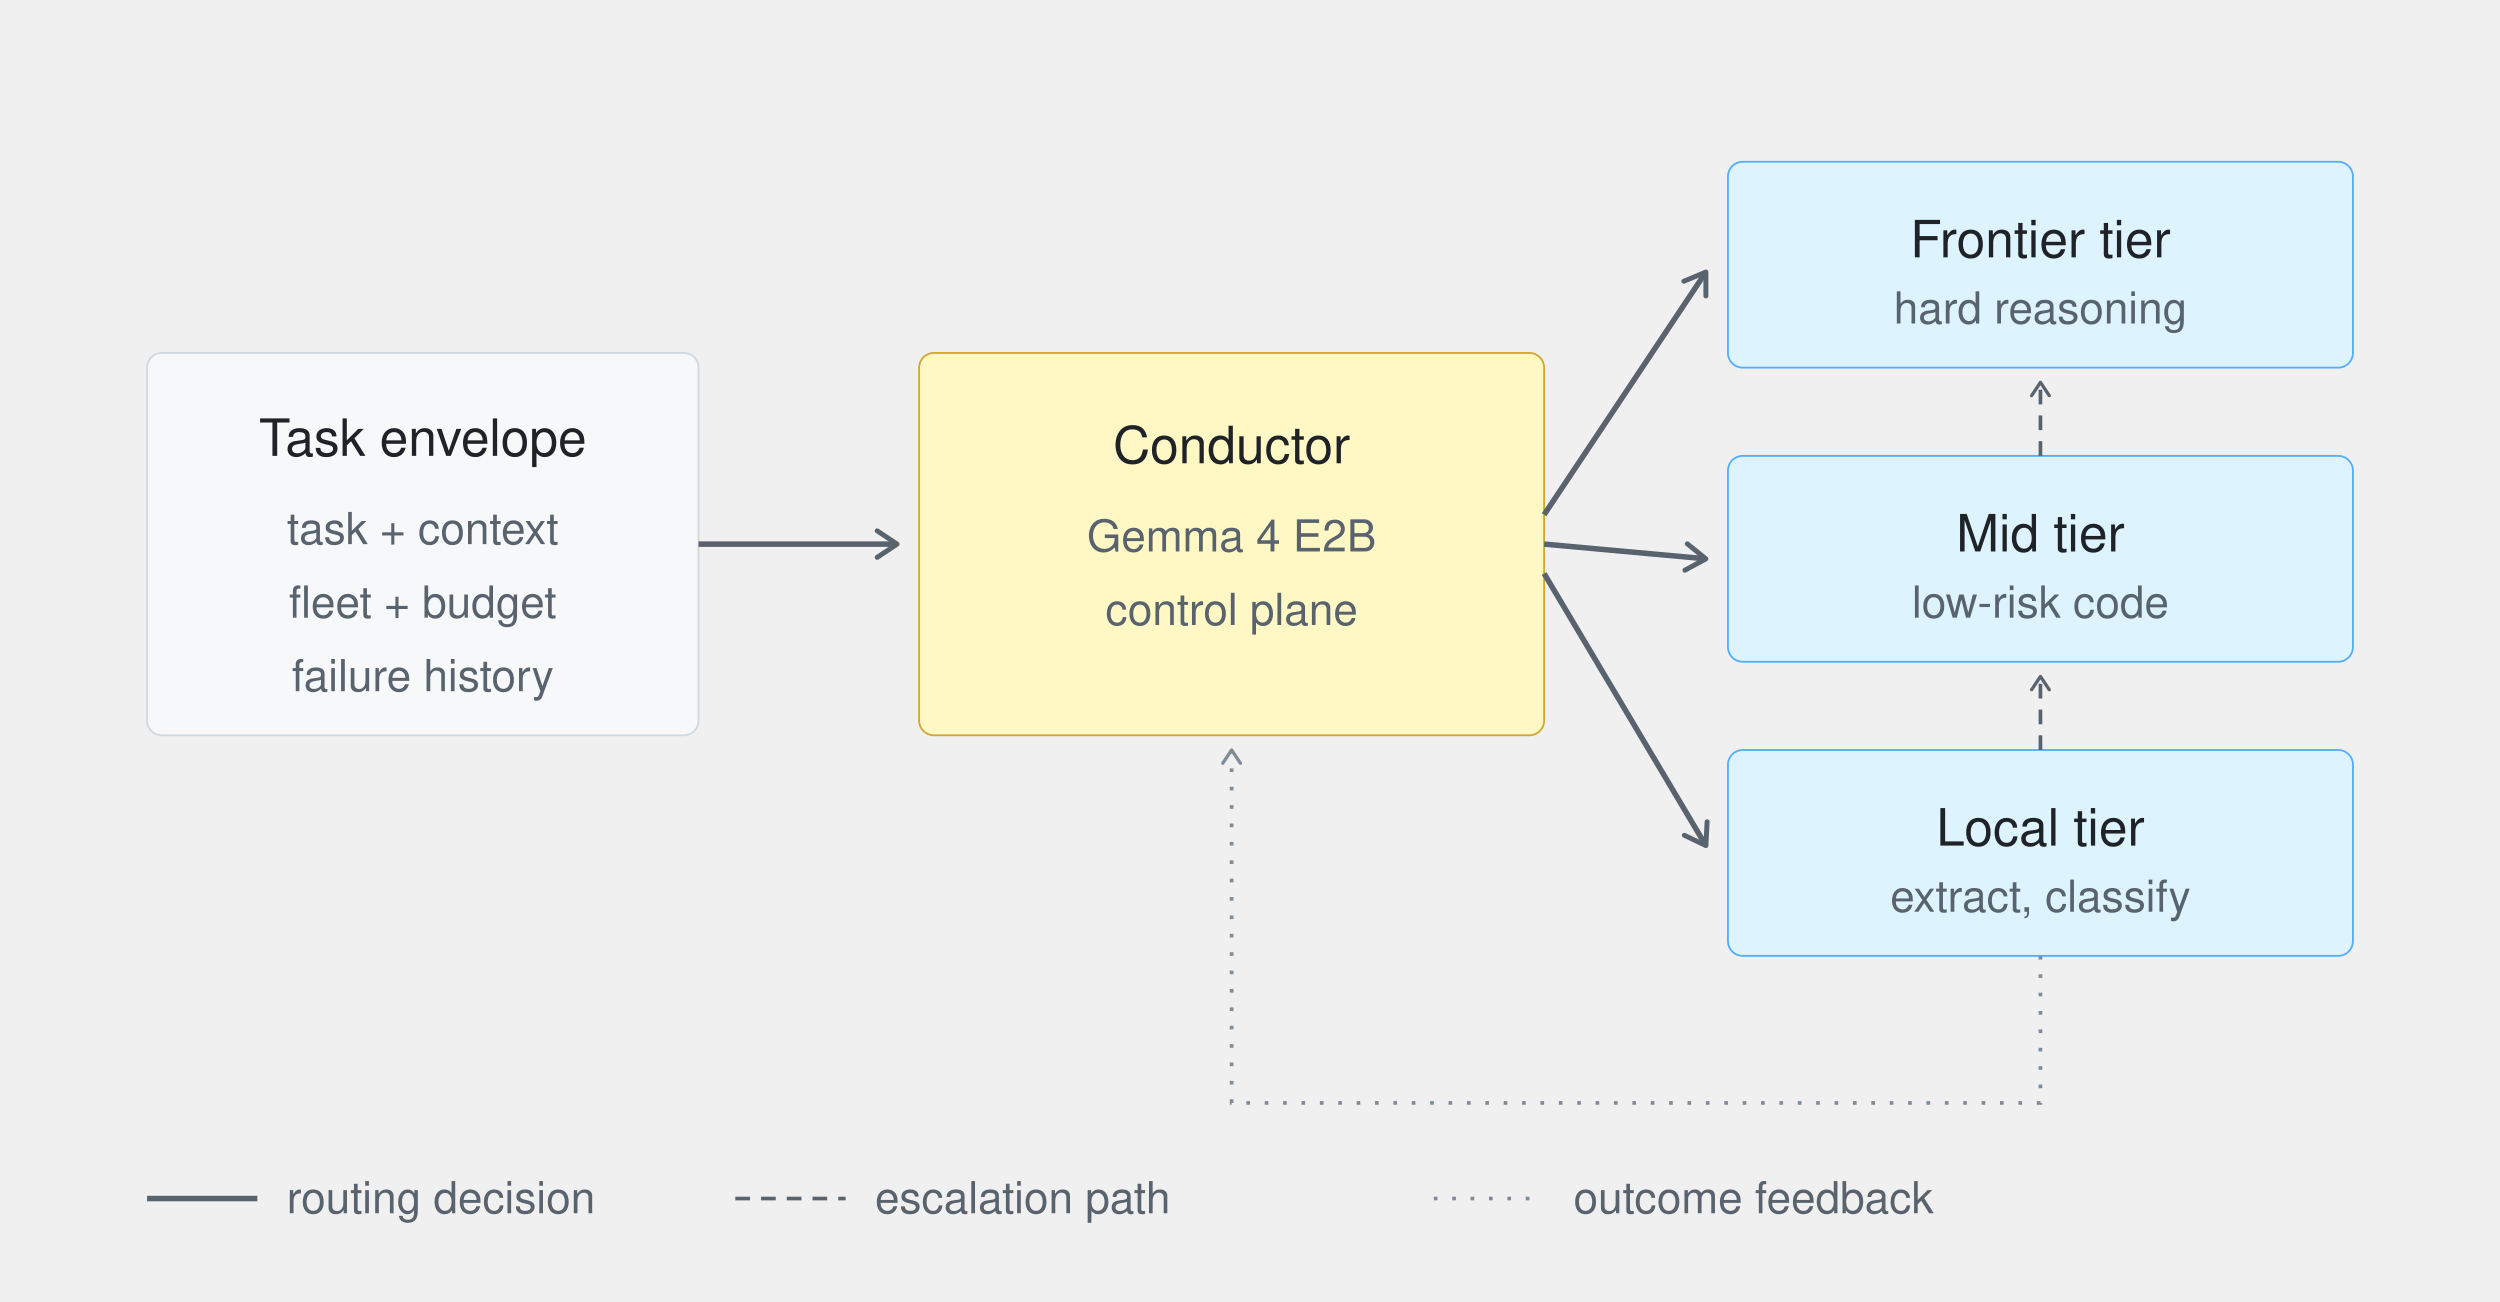
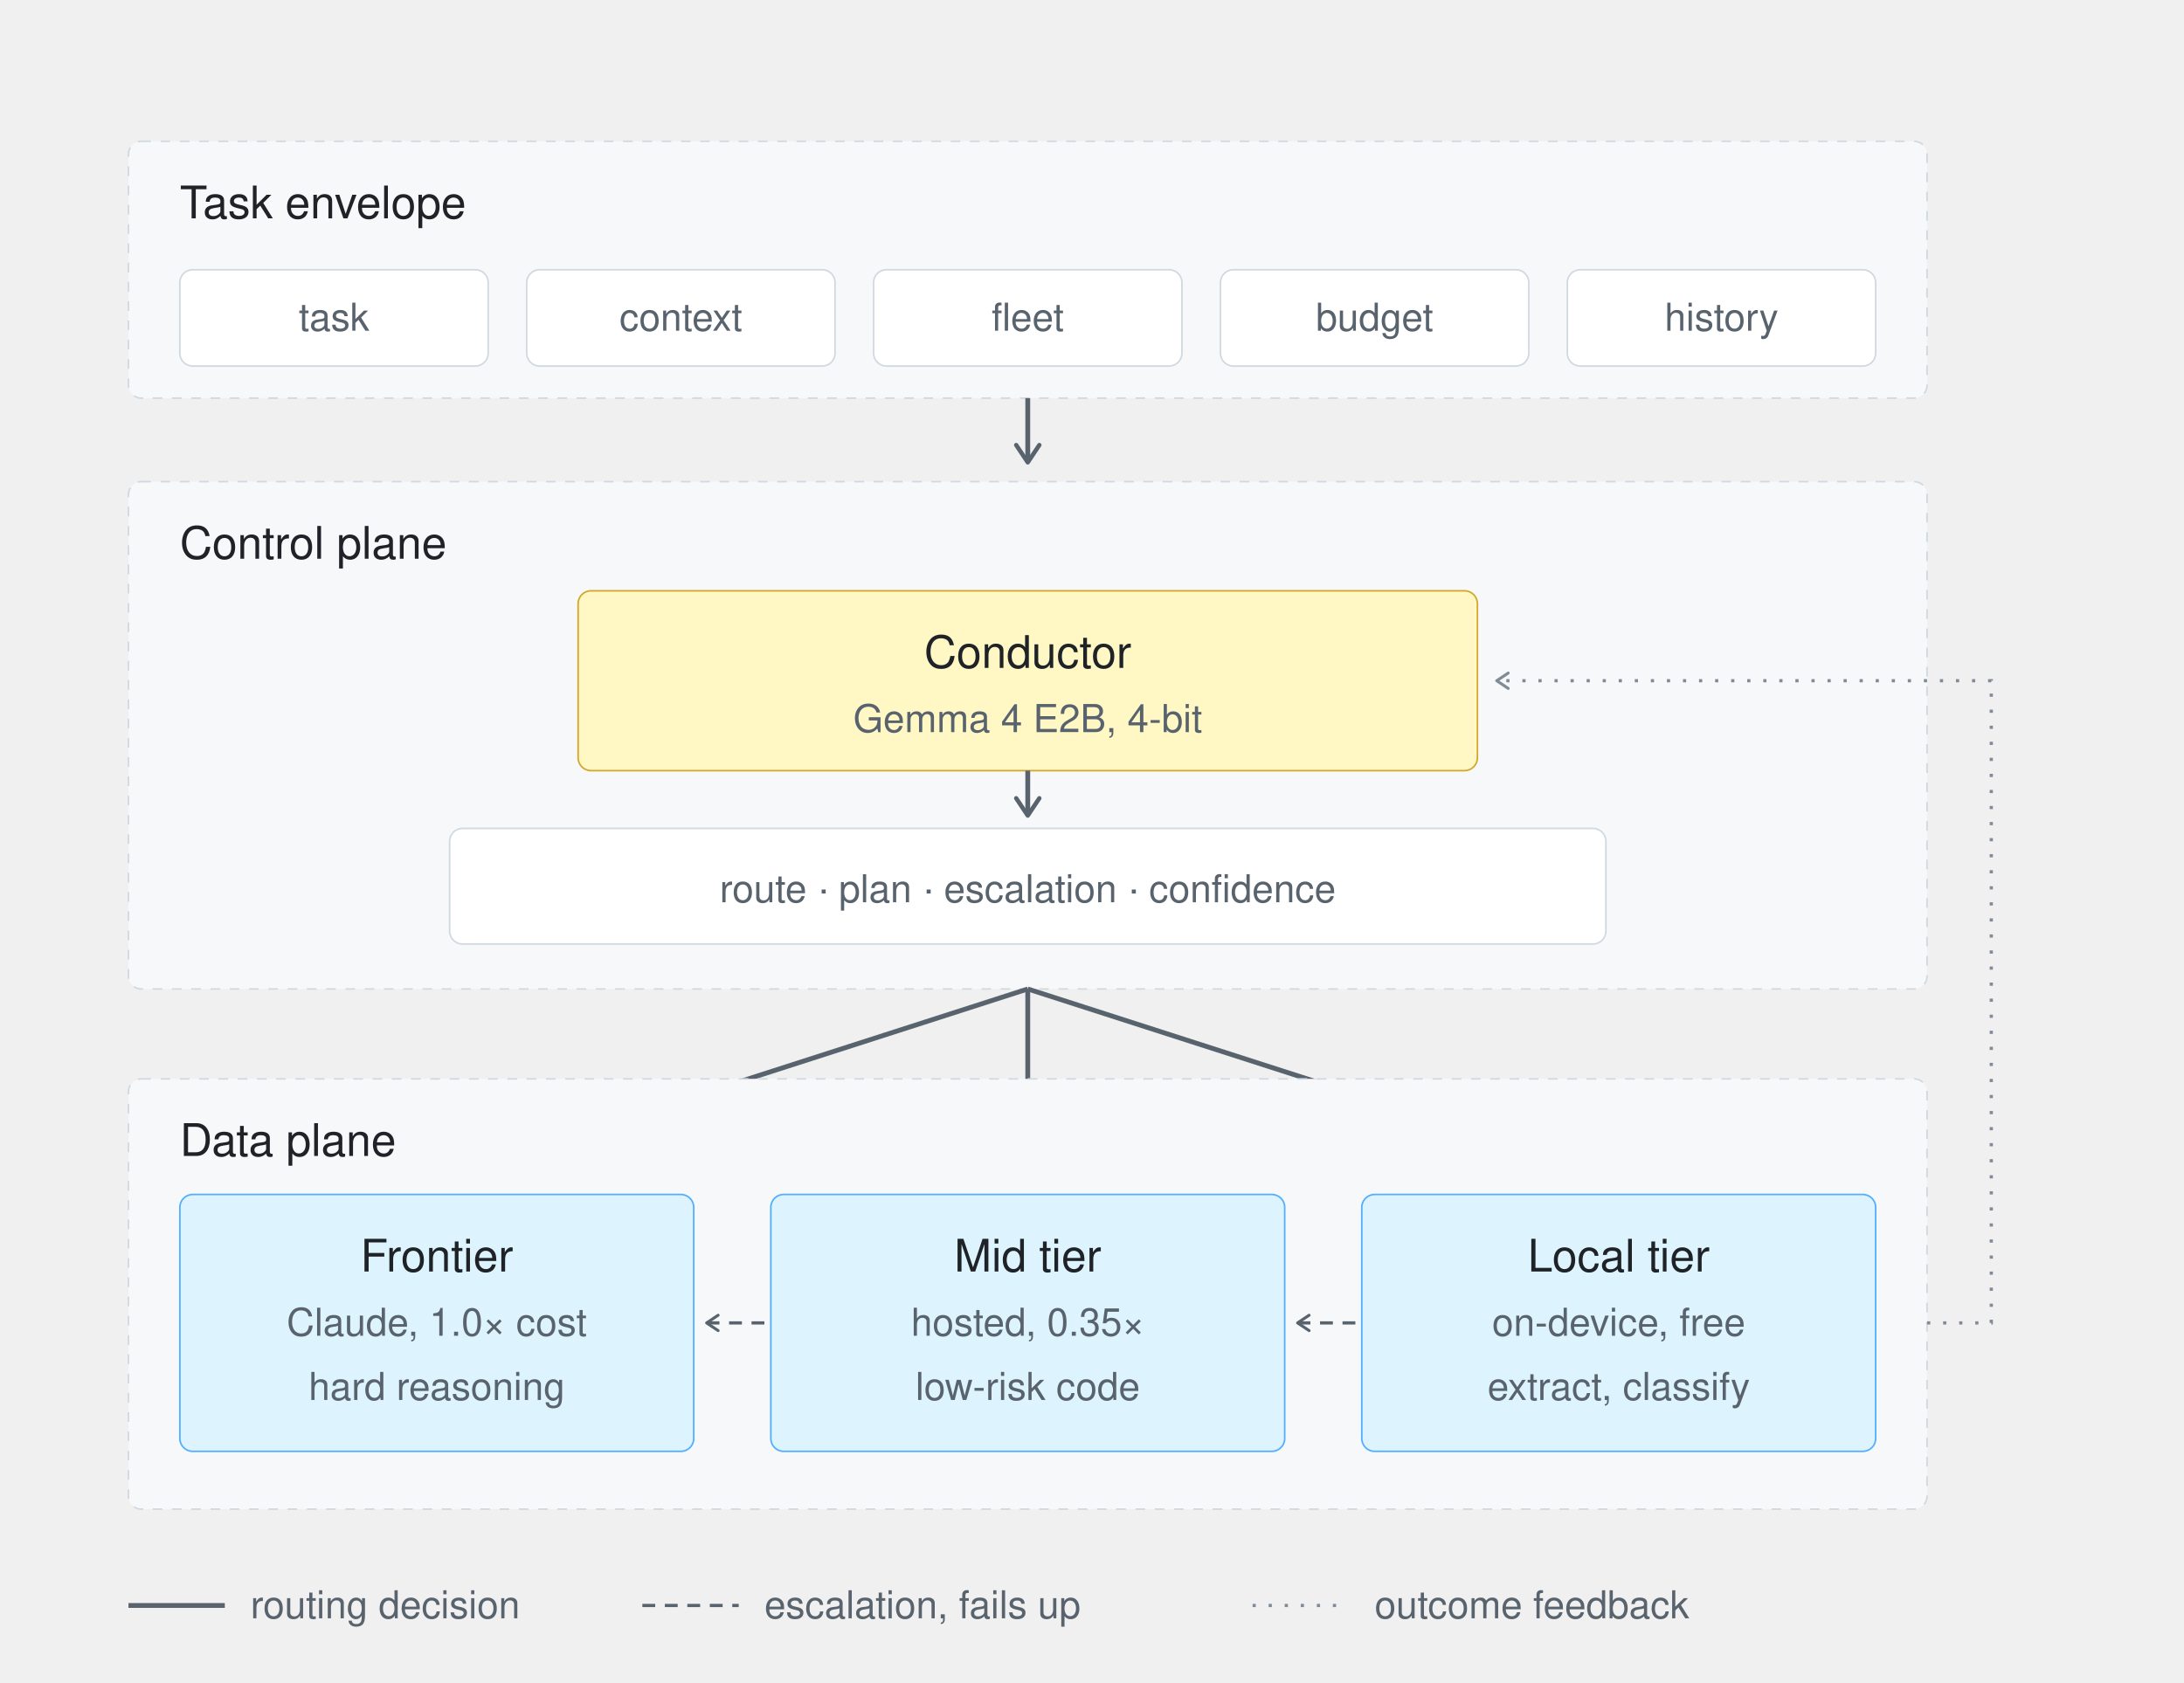
- <svg xmlns="http://www.w3.org/2000/svg" width="680" height="354" viewBox="0 0 680 354" role="img">
+ <svg xmlns="http://www.w3.org/2000/svg" width="680" height="524" viewBox="0 0 680 524" role="img">
  <style>
  text { font-family: -apple-system, "Segoe UI", Helvetica, Arial, sans-serif; }
-   .t  { font-size: 14px; font-weight: 400; fill: #1f2328; }
  .ts { font-size: 12px; font-weight: 400; fill: #59636e; }
  .th { font-size: 14px; font-weight: 500; fill: #1f2328; }
-   .box  { fill: #f6f8fa; stroke: #d1d9e0; stroke-width: 0.5; }
+   .region { fill: #f6f8fa; stroke: #d1d9e0; stroke-width: 0.5; stroke-dasharray: 3 3; }
+   .box   { fill: #ffffff; stroke: #d1d9e0; stroke-width: 0.5; }
  .amber { fill: #fff8c5; stroke: #d4a72c; stroke-width: 0.5; }
  .blue  { fill: #ddf4ff; stroke: #54aeff; stroke-width: 0.5; }
-   .arr  { stroke: #59636e; stroke-width: 1.5; fill: none; }
-   .esc  { stroke: #59636e; stroke-width: 1; fill: none; stroke-dasharray: 4 3; }
-   .fb   { stroke: #818b98; stroke-width: 1; fill: none; stroke-dasharray: 1 4; }
+   .arr { stroke: #59636e; stroke-width: 1.5; fill: none; }
+   .esc { stroke: #59636e; stroke-width: 1; fill: none; stroke-dasharray: 4 3; }
+   .fb  { stroke: #818b98; stroke-width: 1; fill: none; stroke-dasharray: 1 4; }
  @media (prefers-color-scheme: dark) {
-     .t, .th { fill: #f0f6fc; }
+     .th { fill: #f0f6fc; }
    .ts { fill: #9198a1; }
+     .region { fill: #0d1117; stroke: #3d444d; }
    .box { fill: #151b23; stroke: #3d444d; }
    .amber { fill: #3a2d12; stroke: #d4a72c; }
    .blue { fill: #121d2f; stroke: #316dca; }
    .arr, .esc { stroke: #9198a1; }
    .fb { stroke: #656c76; }
  }
</style>
  <defs>
    <marker id="arrow" viewBox="0 0 10 10" refX="8" refY="5" markerWidth="6" markerHeight="6" orient="auto-start-reverse">
      <path d="M2 1L8 5L2 9" fill="none" stroke="context-stroke" stroke-width="1.5" stroke-linecap="round" stroke-linejoin="round" />
    </marker>
  </defs>
-   <rect class="box" x="40" y="96" width="150" height="104" rx="4" />
-   <text class="th" x="115" y="124" text-anchor="middle">Task envelope</text>
-   <text class="ts" x="115" y="148" text-anchor="middle">task + context</text>
-   <text class="ts" x="115" y="168" text-anchor="middle">fleet + budget</text>
-   <text class="ts" x="115" y="188" text-anchor="middle">failure history</text>
-   <rect class="amber" x="250" y="96" width="170" height="104" rx="4" />
-   <text class="th" x="335" y="126" text-anchor="middle">Conductor</text>
-   <text class="ts" x="335" y="150" text-anchor="middle">Gemma 4 E2B</text>
-   <text class="ts" x="335" y="170" text-anchor="middle">control plane</text>
-   <rect class="blue" x="470" y="44" width="170" height="56" rx="4" />
-   <text class="th" x="555" y="70" text-anchor="middle">Frontier tier</text>
-   <text class="ts" x="555" y="88" text-anchor="middle">hard reasoning</text>
-   <rect class="blue" x="470" y="124" width="170" height="56" rx="4" />
-   <text class="th" x="555" y="150" text-anchor="middle">Mid tier</text>
-   <text class="ts" x="555" y="168" text-anchor="middle">low-risk code</text>
-   <rect class="blue" x="470" y="204" width="170" height="56" rx="4" />
-   <text class="th" x="555" y="230" text-anchor="middle">Local tier</text>
-   <text class="ts" x="555" y="248" text-anchor="middle">extract, classify</text>
-   <line class="arr" x1="190" y1="148" x2="244" y2="148" marker-end="url(#arrow)" />
-   <line class="arr" x1="420" y1="140" x2="464" y2="74" marker-end="url(#arrow)" />
-   <line class="arr" x1="420" y1="148" x2="464" y2="152" marker-end="url(#arrow)" />
-   <line class="arr" x1="420" y1="156" x2="464" y2="230" marker-end="url(#arrow)" />
-   <line class="esc" x1="555" y1="204" x2="555" y2="184" marker-end="url(#arrow)" />
-   <line class="esc" x1="555" y1="124" x2="555" y2="104" marker-end="url(#arrow)" />
-   <path class="fb" d="M555 260 L555 300 L335 300 L335 204" marker-end="url(#arrow)" />
-   <line class="arr" x1="40" y1="326" x2="70" y2="326" />
-   <text class="ts" x="78" y="330">routing decision</text>
-   <line class="esc" x1="200" y1="326" x2="230" y2="326" />
-   <text class="ts" x="238" y="330">escalation path</text>
-   <line class="fb" x1="390" y1="326" x2="420" y2="326" />
-   <text class="ts" x="428" y="330">outcome feedback</text>
+   <rect class="region" x="40" y="44" width="560" height="80" rx="4" />
+   <text class="th" x="56" y="68">Task envelope</text>
+   <rect class="box" x="56" y="84" width="96" height="30" rx="4" />
+   <text class="ts" x="104" y="103" text-anchor="middle">task</text>
+   <rect class="box" x="164" y="84" width="96" height="30" rx="4" />
+   <text class="ts" x="212" y="103" text-anchor="middle">context</text>
+   <rect class="box" x="272" y="84" width="96" height="30" rx="4" />
+   <text class="ts" x="320" y="103" text-anchor="middle">fleet</text>
+   <rect class="box" x="380" y="84" width="96" height="30" rx="4" />
+   <text class="ts" x="428" y="103" text-anchor="middle">budget</text>
+   <rect class="box" x="488" y="84" width="96" height="30" rx="4" />
+   <text class="ts" x="536" y="103" text-anchor="middle">history</text>
+   <line class="arr" x1="320" y1="124" x2="320" y2="144" marker-end="url(#arrow)" />
+   <rect class="region" x="40" y="150" width="560" height="158" rx="4" />
+   <text class="th" x="56" y="174">Control plane</text>
+   <rect class="amber" x="180" y="184" width="280" height="56" rx="4" />
+   <text class="th" x="320" y="208" text-anchor="middle">Conductor</text>
+   <text class="ts" x="320" y="228" text-anchor="middle">Gemma 4 E2B, 4-bit</text>
+   <line class="arr" x1="320" y1="240" x2="320" y2="254" marker-end="url(#arrow)" />
+   <rect class="box" x="140" y="258" width="360" height="36" rx="4" />
+   <text class="ts" x="320" y="281" text-anchor="middle">route · plan · escalation · confidence</text>
+   <line class="arr" x1="320" y1="308" x2="146" y2="364" marker-end="url(#arrow)" />
+   <line class="arr" x1="320" y1="308" x2="320" y2="364" marker-end="url(#arrow)" />
+   <line class="arr" x1="320" y1="308" x2="494" y2="364" marker-end="url(#arrow)" />
+   <rect class="region" x="40" y="336" width="560" height="134" rx="4" />
+   <text class="th" x="56" y="360">Data plane</text>
+   <rect class="blue" x="56" y="372" width="160" height="80" rx="4" />
+   <text class="th" x="136" y="396" text-anchor="middle">Frontier</text>
+   <text class="ts" x="136" y="416" text-anchor="middle">Claude, 1.0× cost</text>
+   <text class="ts" x="136" y="436" text-anchor="middle">hard reasoning</text>
+   <rect class="blue" x="240" y="372" width="160" height="80" rx="4" />
+   <text class="th" x="320" y="396" text-anchor="middle">Mid tier</text>
+   <text class="ts" x="320" y="416" text-anchor="middle">hosted, 0.35×</text>
+   <text class="ts" x="320" y="436" text-anchor="middle">low-risk code</text>
+   <rect class="blue" x="424" y="372" width="160" height="80" rx="4" />
+   <text class="th" x="504" y="396" text-anchor="middle">Local tier</text>
+   <text class="ts" x="504" y="416" text-anchor="middle">on-device, free</text>
+   <text class="ts" x="504" y="436" text-anchor="middle">extract, classify</text>
+   <line class="esc" x1="422" y1="412" x2="404" y2="412" marker-end="url(#arrow)" />
+   <line class="esc" x1="238" y1="412" x2="220" y2="412" marker-end="url(#arrow)" />
+   <path class="fb" d="M600 412 L620 412 L620 212 L466 212" marker-end="url(#arrow)" />
+   <line class="arr" x1="40" y1="500" x2="70" y2="500" />
+   <text class="ts" x="78" y="504">routing decision</text>
+   <line class="esc" x1="200" y1="500" x2="230" y2="500" />
+   <text class="ts" x="238" y="504">escalation, fails up</text>
+   <line class="fb" x1="390" y1="500" x2="420" y2="500" />
+   <text class="ts" x="428" y="504">outcome feedback</text>
</svg>
